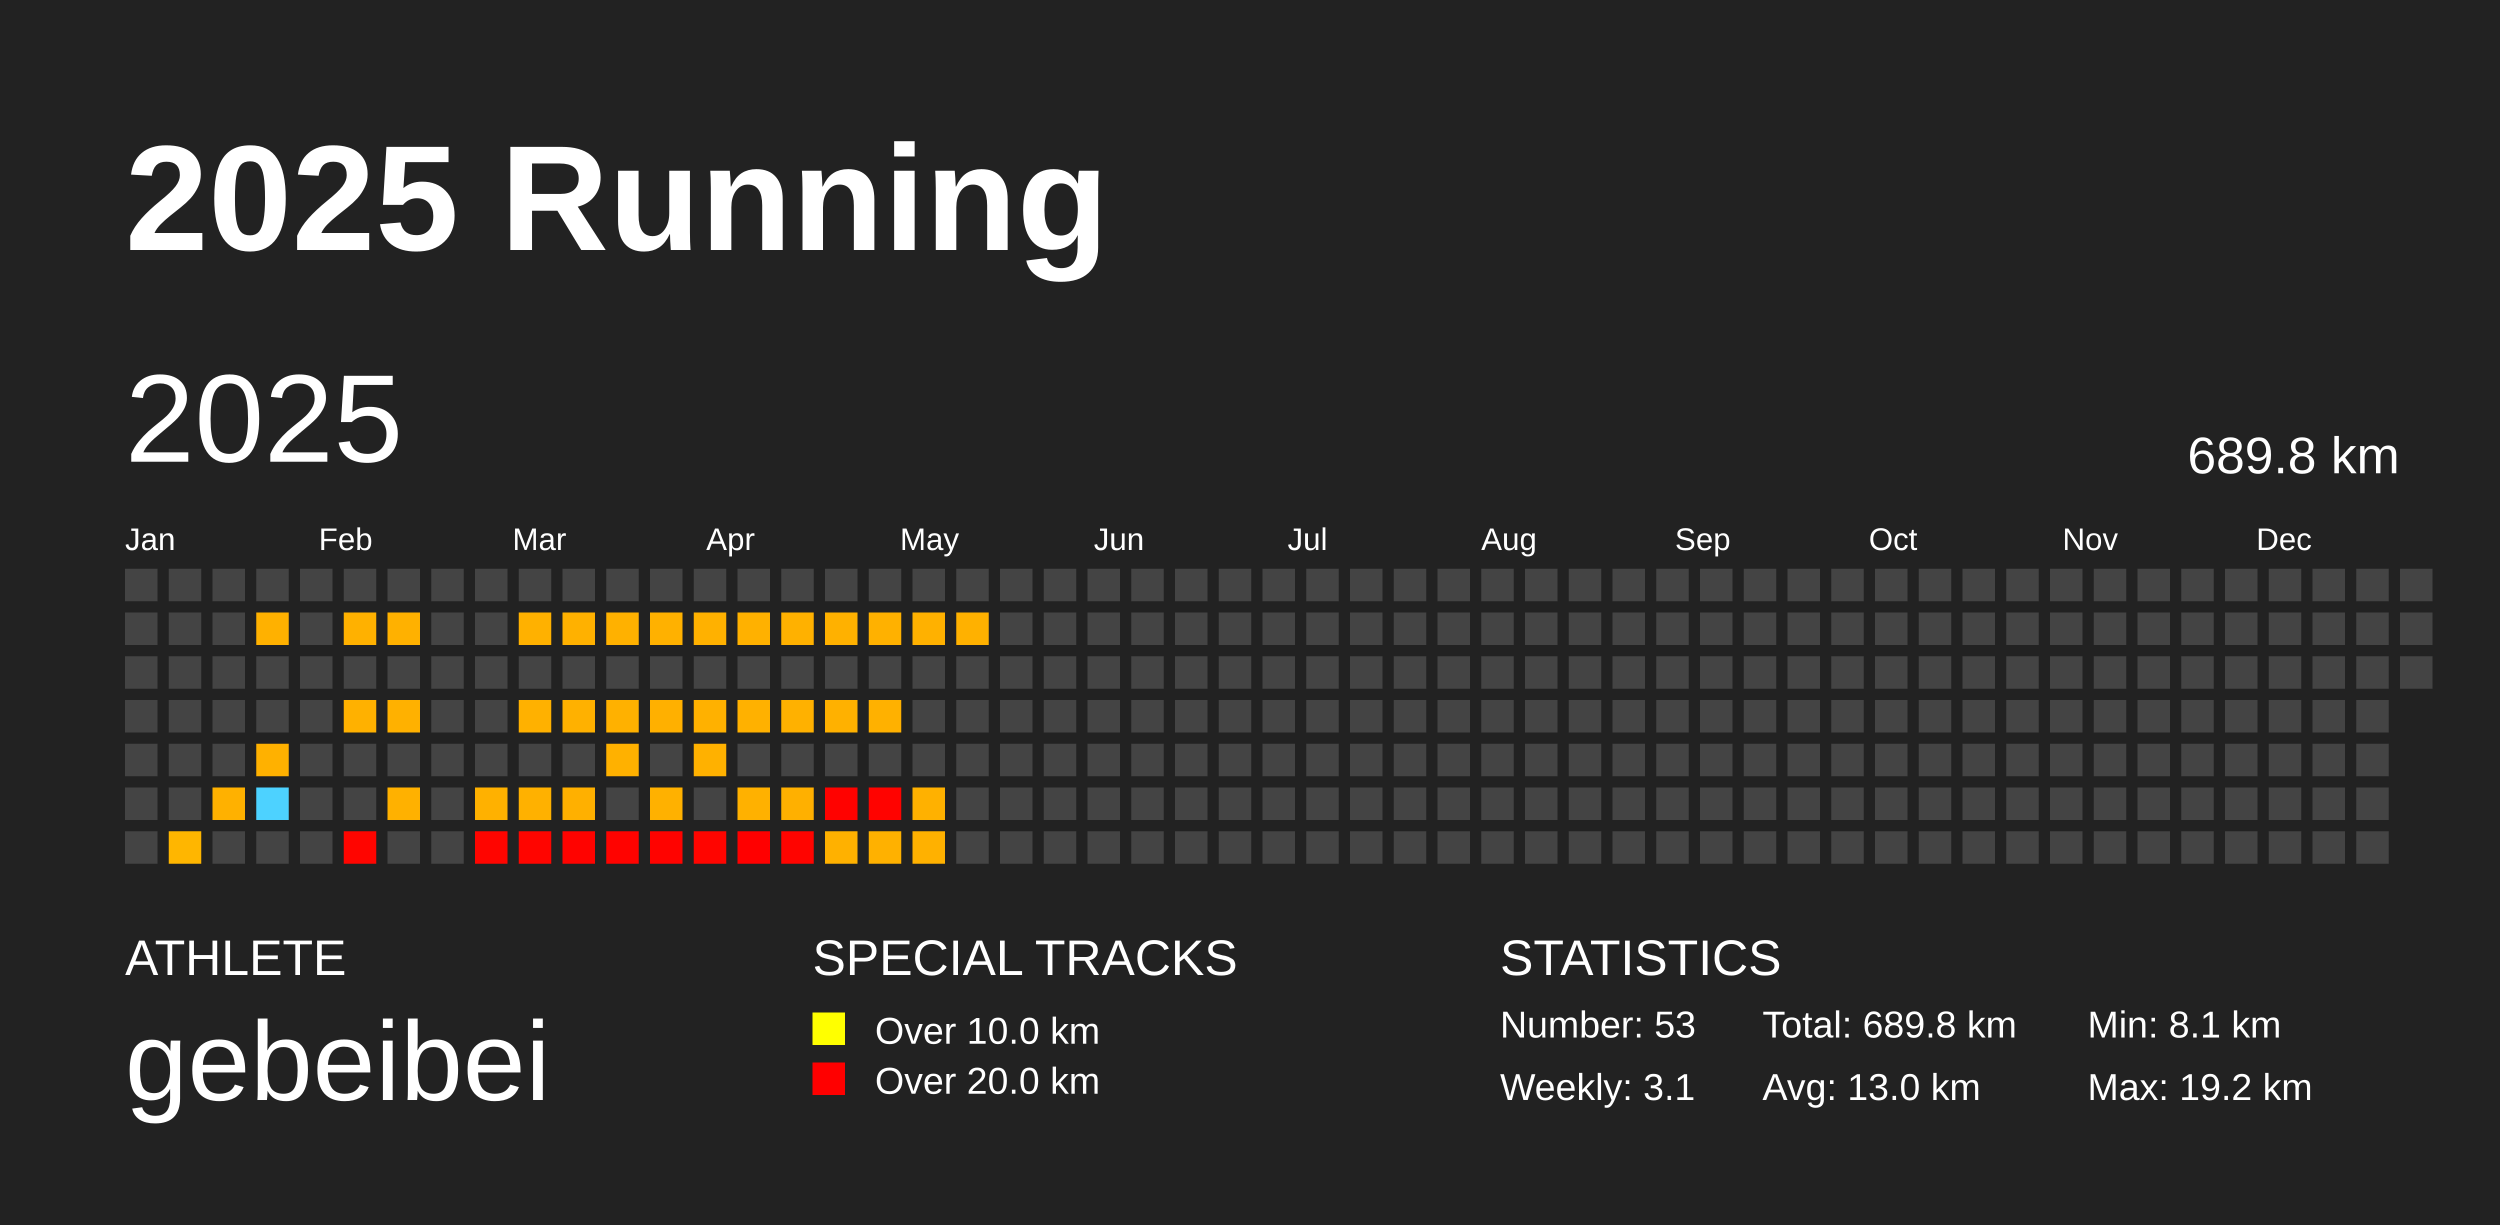
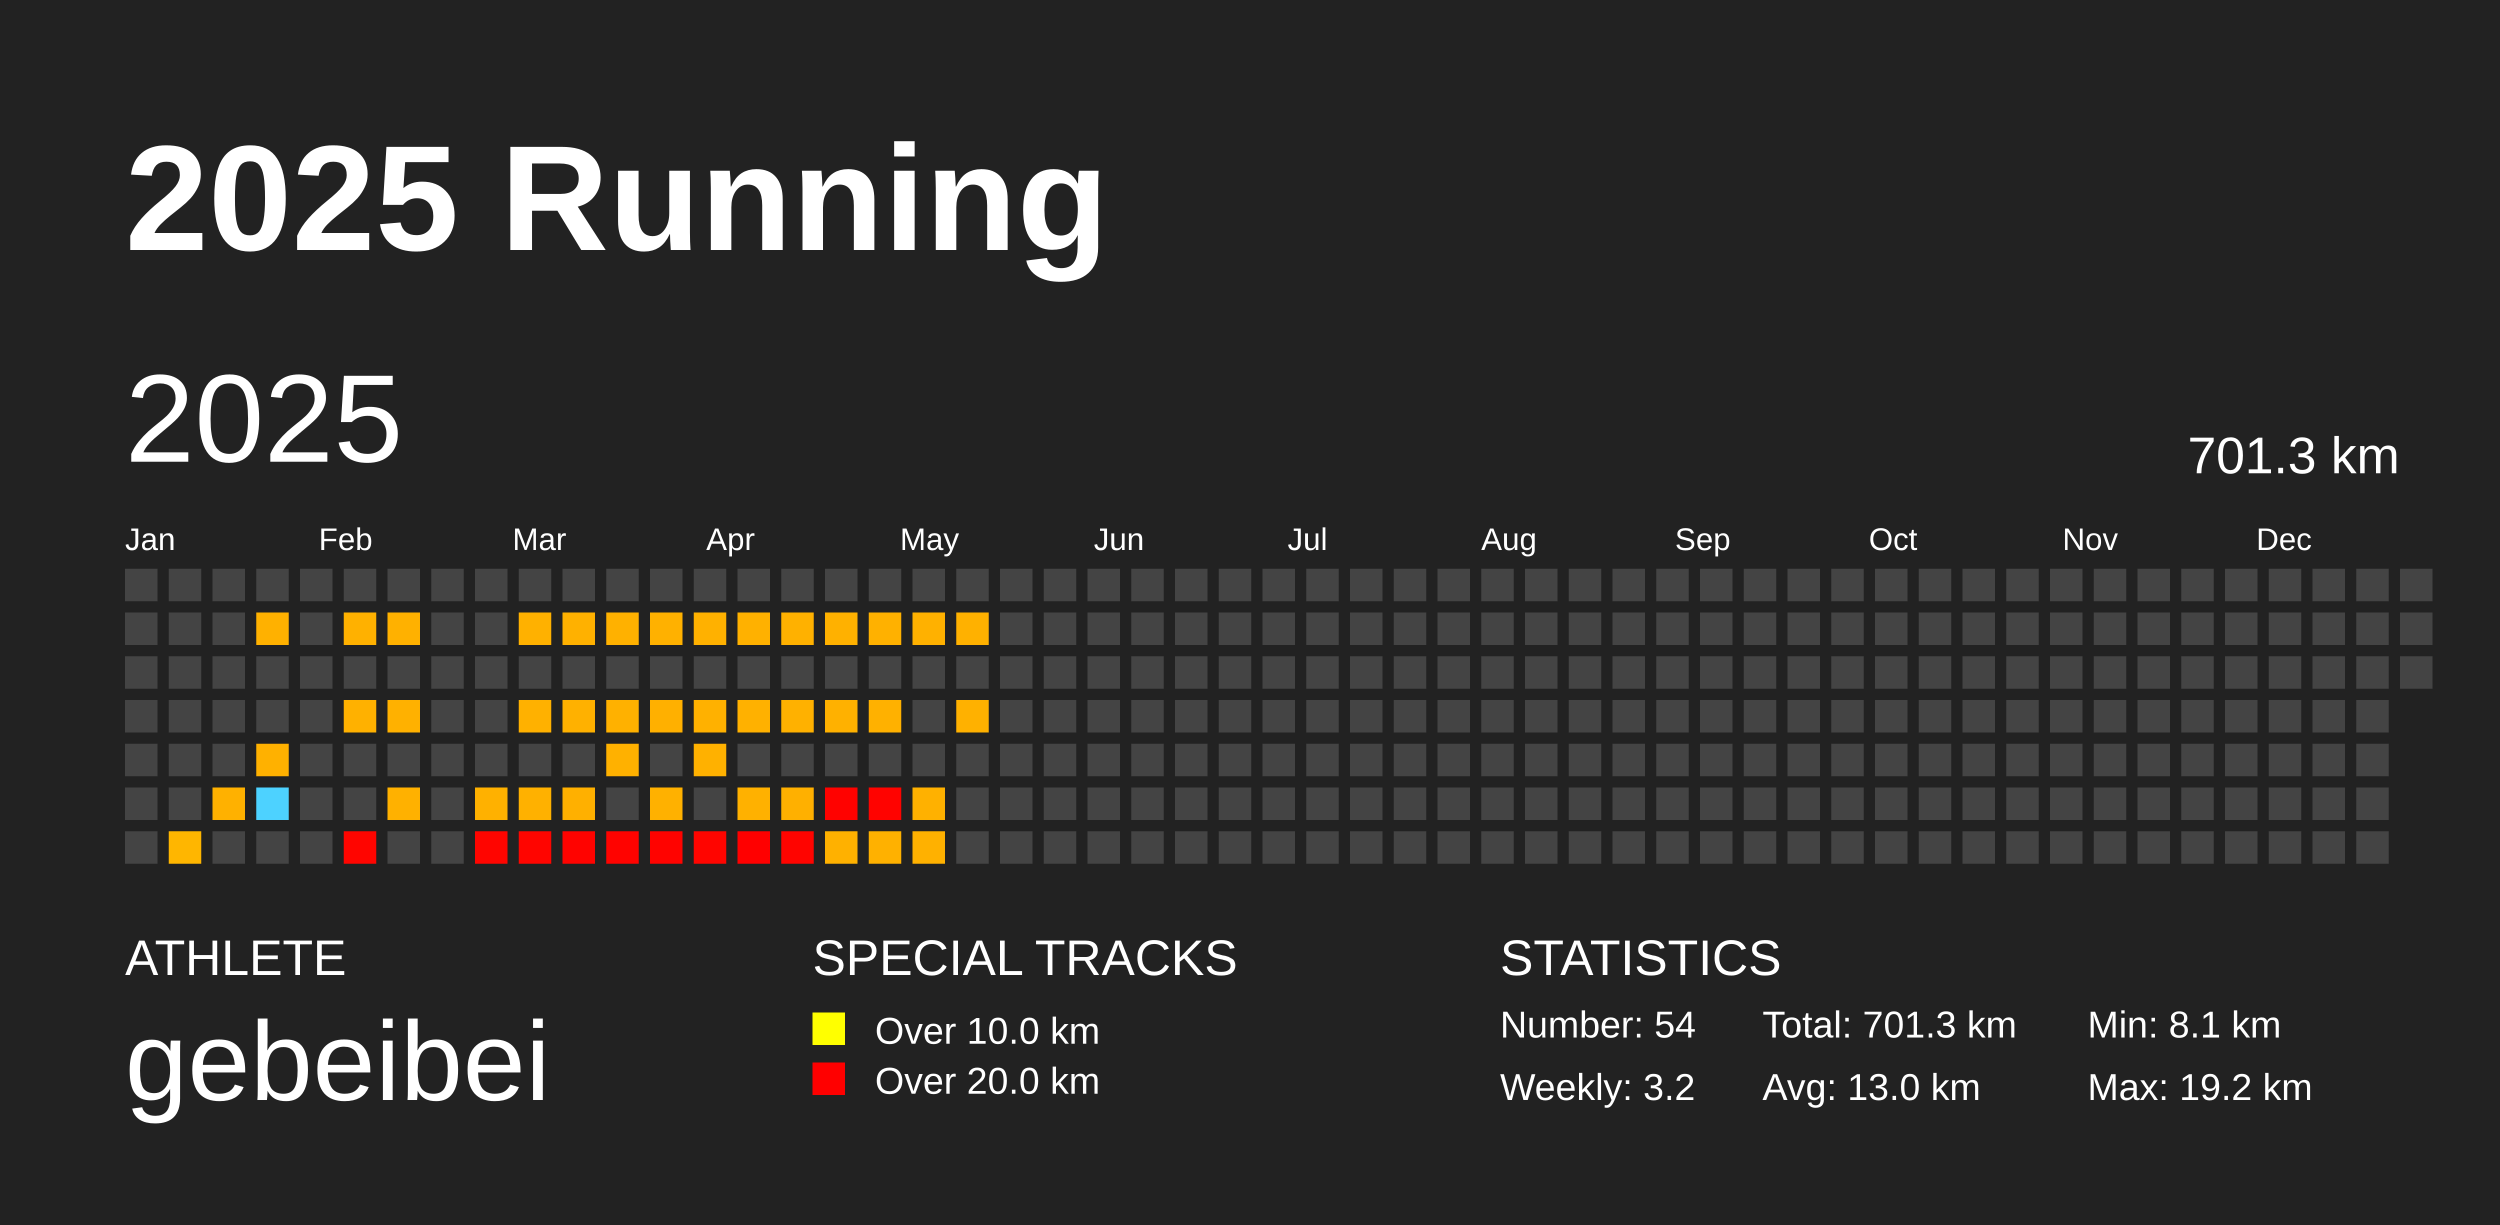
<svg xmlns="http://www.w3.org/2000/svg" baseProfile="full" height="98mm" version="1.1" viewBox="0,0,200,98" width="200mm">
  <defs />
  <rect fill="#222222" height="98" width="200" x="0" y="0" />
  <text fill="#FFFFFF" style="font-size:12px; font-family:Arial; font-weight:bold;" x="10" y="20">2025 Running</text>
  <text fill="#FFFFFF" style="font-size:4px; font-family:Arial" x="10" y="78">ATHLETE</text>
  <text fill="#FFFFFF" style="font-size:9px; font-family:Arial" x="10" y="88">gebeibei</text>
  <text fill="#FFFFFF" style="font-size:4px; font-family:Arial" x="65" y="78">SPECIAL TRACKS</text>
  <rect fill="yellow" height="2.6" width="2.6" x="65" y="81" />
  <text fill="#FFFFFF" style="font-size:3px; font-family:Arial" x="70" y="83.5">Over 10.0 km</text>
  <rect fill="red" height="2.6" width="2.6" x="65" y="85" />
  <text fill="#FFFFFF" style="font-size:3px; font-family:Arial" x="70" y="87.5">Over 20.0 km</text>
  <text fill="#FFFFFF" style="font-size:4px; font-family:Arial" x="120" y="78">STATISTICS</text>
-   <text fill="#FFFFFF" style="font-size:3px; font-family:Arial" x="120" y="83">Number: 53</text>
-   <text fill="#FFFFFF" style="font-size:3px; font-family:Arial" x="120" y="88">Weekly: 3.1</text>
-   <text fill="#FFFFFF" style="font-size:3px; font-family:Arial" x="141" y="83">Total: 689.8 km</text>
+   <text fill="#FFFFFF" style="font-size:3px; font-family:Arial" x="120" y="83">Number: 54</text>
+   <text fill="#FFFFFF" style="font-size:3px; font-family:Arial" x="120" y="88">Weekly: 3.2</text>
+   <text fill="#FFFFFF" style="font-size:3px; font-family:Arial" x="141" y="83">Total: 701.3 km</text>
  <text fill="#FFFFFF" style="font-size:3px; font-family:Arial" x="141" y="88">Avg: 13.0 km</text>
  <text fill="#FFFFFF" style="font-size:3px; font-family:Arial" x="167" y="83">Min: 8.1 km</text>
  <text fill="#FFFFFF" style="font-size:3px; font-family:Arial" x="167" y="88">Max: 19.2 km</text>
  <text dominant-baseline="hanging" fill="#FFFFFF" style="font-size:10.0px; font-family:Arial;" x="10" y="30">2025</text>
-   <text dominant-baseline="hanging" fill="#FFFFFF" style="font-size:4.125px; font-family:Arial;" x="175" y="35">689.8 km</text>
+   <text dominant-baseline="hanging" fill="#FFFFFF" style="font-size:4.125px; font-family:Arial;" x="175" y="35">701.3 km</text>
  <text fill="#FFFFFF" style="font-size:2.5px; font-family:Arial" x="10.0" y="44">Jan</text>
  <text fill="#FFFFFF" style="font-size:2.5px; font-family:Arial" x="25.5" y="44">Feb</text>
  <text fill="#FFFFFF" style="font-size:2.5px; font-family:Arial" x="41.0" y="44">Mar</text>
  <text fill="#FFFFFF" style="font-size:2.5px; font-family:Arial" x="56.5" y="44">Apr</text>
  <text fill="#FFFFFF" style="font-size:2.5px; font-family:Arial" x="72.0" y="44">May</text>
  <text fill="#FFFFFF" style="font-size:2.5px; font-family:Arial" x="87.5" y="44">Jun</text>
  <text fill="#FFFFFF" style="font-size:2.5px; font-family:Arial" x="103.0" y="44">Jul</text>
  <text fill="#FFFFFF" style="font-size:2.5px; font-family:Arial" x="118.5" y="44">Aug</text>
  <text fill="#FFFFFF" style="font-size:2.5px; font-family:Arial" x="134.0" y="44">Sep</text>
  <text fill="#FFFFFF" style="font-size:2.5px; font-family:Arial" x="149.5" y="44">Oct</text>
  <text fill="#FFFFFF" style="font-size:2.5px; font-family:Arial" x="165.0" y="44">Nov</text>
  <text fill="#FFFFFF" style="font-size:2.5px; font-family:Arial" x="180.5" y="44">Dec</text>
  <rect fill="#444444" height="2.6" width="2.6" x="10.0" y="45.5" />
  <rect fill="#444444" height="2.6" width="2.6" x="10.0" y="49.0" />
  <rect fill="#444444" height="2.6" width="2.6" x="10.0" y="52.5" />
  <rect fill="#444444" height="2.6" width="2.6" x="10.0" y="56.0" />
  <rect fill="#444444" height="2.6" width="2.6" x="10.0" y="59.5" />
  <rect fill="#444444" height="2.6" width="2.6" x="10.0" y="63.0" />
  <rect fill="#444444" height="2.6" width="2.6" x="10.0" y="66.5" />
  <rect fill="#444444" height="2.6" width="2.6" x="13.5" y="45.5" />
  <rect fill="#444444" height="2.6" width="2.6" x="13.5" y="49.0" />
  <rect fill="#444444" height="2.6" width="2.6" x="13.5" y="52.5" />
  <rect fill="#444444" height="2.6" width="2.6" x="13.5" y="56.0" />
  <rect fill="#444444" height="2.6" width="2.6" x="13.5" y="59.5" />
  <rect fill="#444444" height="2.6" width="2.6" x="13.5" y="63.0" />
  <rect fill="#ffb600" height="2.6" width="2.6" x="13.5" y="66.5" />
  <rect fill="#444444" height="2.6" width="2.6" x="17.0" y="45.5" />
  <rect fill="#444444" height="2.6" width="2.6" x="17.0" y="49.0" />
  <rect fill="#444444" height="2.6" width="2.6" x="17.0" y="52.5" />
  <rect fill="#444444" height="2.6" width="2.6" x="17.0" y="56.0" />
  <rect fill="#444444" height="2.6" width="2.6" x="17.0" y="59.5" />
  <rect fill="#ffb100" height="2.6" width="2.6" x="17.0" y="63.0" />
  <rect fill="#444444" height="2.6" width="2.6" x="17.0" y="66.5" />
  <rect fill="#444444" height="2.6" width="2.6" x="20.5" y="45.5" />
  <rect fill="#ffb100" height="2.6" width="2.6" x="20.5" y="49.0" />
  <rect fill="#444444" height="2.6" width="2.6" x="20.5" y="52.5" />
  <rect fill="#444444" height="2.6" width="2.6" x="20.5" y="56.0" />
  <rect fill="#ffb100" height="2.6" width="2.6" x="20.5" y="59.5" />
  <rect fill="#4dd2ff" height="2.6" width="2.6" x="20.5" y="63.0" />
  <rect fill="#444444" height="2.6" width="2.6" x="20.5" y="66.5" />
  <rect fill="#444444" height="2.6" width="2.6" x="24.0" y="45.5" />
  <rect fill="#444444" height="2.6" width="2.6" x="24.0" y="49.0" />
  <rect fill="#444444" height="2.6" width="2.6" x="24.0" y="52.5" />
  <rect fill="#444444" height="2.6" width="2.6" x="24.0" y="56.0" />
  <rect fill="#444444" height="2.6" width="2.6" x="24.0" y="59.5" />
  <rect fill="#444444" height="2.6" width="2.6" x="24.0" y="63.0" />
  <rect fill="#444444" height="2.6" width="2.6" x="24.0" y="66.5" />
  <rect fill="#444444" height="2.6" width="2.6" x="27.5" y="45.5" />
  <rect fill="#ffb100" height="2.6" width="2.6" x="27.5" y="49.0" />
  <rect fill="#444444" height="2.6" width="2.6" x="27.5" y="52.5" />
  <rect fill="#ffb100" height="2.6" width="2.6" x="27.5" y="56.0" />
  <rect fill="#444444" height="2.6" width="2.6" x="27.5" y="59.5" />
  <rect fill="#444444" height="2.6" width="2.6" x="27.5" y="63.0" />
  <rect fill="#ff0500" height="2.6" width="2.6" x="27.5" y="66.5" />
  <rect fill="#444444" height="2.6" width="2.6" x="31.0" y="45.5" />
  <rect fill="#ffb100" height="2.6" width="2.6" x="31.0" y="49.0" />
  <rect fill="#444444" height="2.6" width="2.6" x="31.0" y="52.5" />
  <rect fill="#ffb100" height="2.6" width="2.6" x="31.0" y="56.0" />
  <rect fill="#444444" height="2.6" width="2.6" x="31.0" y="59.5" />
  <rect fill="#ffb100" height="2.6" width="2.6" x="31.0" y="63.0" />
  <rect fill="#444444" height="2.6" width="2.6" x="31.0" y="66.5" />
  <rect fill="#444444" height="2.6" width="2.6" x="34.5" y="45.5" />
  <rect fill="#444444" height="2.6" width="2.6" x="34.5" y="49.0" />
  <rect fill="#444444" height="2.6" width="2.6" x="34.5" y="52.5" />
  <rect fill="#444444" height="2.6" width="2.6" x="34.5" y="56.0" />
  <rect fill="#444444" height="2.6" width="2.6" x="34.5" y="59.5" />
  <rect fill="#444444" height="2.6" width="2.6" x="34.5" y="63.0" />
  <rect fill="#444444" height="2.6" width="2.6" x="34.5" y="66.5" />
  <rect fill="#444444" height="2.6" width="2.6" x="38.0" y="45.5" />
  <rect fill="#444444" height="2.6" width="2.6" x="38.0" y="49.0" />
  <rect fill="#444444" height="2.6" width="2.6" x="38.0" y="52.5" />
  <rect fill="#444444" height="2.6" width="2.6" x="38.0" y="56.0" />
  <rect fill="#444444" height="2.6" width="2.6" x="38.0" y="59.5" />
  <rect fill="#ffb100" height="2.6" width="2.6" x="38.0" y="63.0" />
  <rect fill="#ff0500" height="2.6" width="2.6" x="38.0" y="66.5" />
  <rect fill="#444444" height="2.6" width="2.6" x="41.5" y="45.5" />
  <rect fill="#ffb100" height="2.6" width="2.6" x="41.5" y="49.0" />
  <rect fill="#444444" height="2.6" width="2.6" x="41.5" y="52.5" />
  <rect fill="#ffb100" height="2.6" width="2.6" x="41.5" y="56.0" />
  <rect fill="#444444" height="2.6" width="2.6" x="41.5" y="59.5" />
  <rect fill="#ffb100" height="2.6" width="2.6" x="41.5" y="63.0" />
  <rect fill="#ff0500" height="2.6" width="2.6" x="41.5" y="66.5" />
  <rect fill="#444444" height="2.6" width="2.6" x="45.0" y="45.5" />
  <rect fill="#ffb100" height="2.6" width="2.6" x="45.0" y="49.0" />
  <rect fill="#444444" height="2.6" width="2.6" x="45.0" y="52.5" />
  <rect fill="#ffb100" height="2.6" width="2.6" x="45.0" y="56.0" />
  <rect fill="#444444" height="2.6" width="2.6" x="45.0" y="59.5" />
  <rect fill="#ffb000" height="2.6" width="2.6" x="45.0" y="63.0" />
  <rect fill="#ff0300" height="2.6" width="2.6" x="45.0" y="66.5" />
  <rect fill="#444444" height="2.6" width="2.6" x="48.5" y="45.5" />
  <rect fill="#ffb100" height="2.6" width="2.6" x="48.5" y="49.0" />
  <rect fill="#444444" height="2.6" width="2.6" x="48.5" y="52.5" />
  <rect fill="#ffb100" height="2.6" width="2.6" x="48.5" y="56.0" />
  <rect fill="#ffb100" height="2.6" width="2.6" x="48.5" y="59.5" />
  <rect fill="#444444" height="2.6" width="2.6" x="48.5" y="63.0" />
  <rect fill="#ff0300" height="2.6" width="2.6" x="48.5" y="66.5" />
  <rect fill="#444444" height="2.6" width="2.6" x="52.0" y="45.5" />
  <rect fill="#ffb100" height="2.6" width="2.6" x="52.0" y="49.0" />
  <rect fill="#444444" height="2.6" width="2.6" x="52.0" y="52.5" />
  <rect fill="#ffb000" height="2.6" width="2.6" x="52.0" y="56.0" />
  <rect fill="#444444" height="2.6" width="2.6" x="52.0" y="59.5" />
  <rect fill="#ffb100" height="2.6" width="2.6" x="52.0" y="63.0" />
  <rect fill="#ff0300" height="2.6" width="2.6" x="52.0" y="66.5" />
  <rect fill="#444444" height="2.6" width="2.6" x="55.5" y="45.5" />
  <rect fill="#ffb100" height="2.6" width="2.6" x="55.5" y="49.0" />
  <rect fill="#444444" height="2.6" width="2.6" x="55.5" y="52.5" />
  <rect fill="#ffb100" height="2.6" width="2.6" x="55.5" y="56.0" />
  <rect fill="#ffb100" height="2.6" width="2.6" x="55.5" y="59.5" />
  <rect fill="#444444" height="2.6" width="2.6" x="55.5" y="63.0" />
  <rect fill="#ff0500" height="2.6" width="2.6" x="55.5" y="66.5" />
  <rect fill="#444444" height="2.6" width="2.6" x="59.0" y="45.5" />
  <rect fill="#ffb100" height="2.6" width="2.6" x="59.0" y="49.0" />
  <rect fill="#444444" height="2.6" width="2.6" x="59.0" y="52.5" />
  <rect fill="#ffb100" height="2.6" width="2.6" x="59.0" y="56.0" />
  <rect fill="#444444" height="2.6" width="2.6" x="59.0" y="59.5" />
  <rect fill="#ffb100" height="2.6" width="2.6" x="59.0" y="63.0" />
  <rect fill="#ff0000" height="2.6" width="2.6" x="59.0" y="66.5" />
  <rect fill="#444444" height="2.6" width="2.6" x="62.5" y="45.5" />
  <rect fill="#ffb100" height="2.6" width="2.6" x="62.5" y="49.0" />
  <rect fill="#444444" height="2.6" width="2.6" x="62.5" y="52.5" />
  <rect fill="#ffb100" height="2.6" width="2.6" x="62.5" y="56.0" />
  <rect fill="#444444" height="2.6" width="2.6" x="62.5" y="59.5" />
  <rect fill="#ffb000" height="2.6" width="2.6" x="62.5" y="63.0" />
  <rect fill="#ff0400" height="2.6" width="2.6" x="62.5" y="66.5" />
  <rect fill="#444444" height="2.6" width="2.6" x="66.0" y="45.5" />
  <rect fill="#ffb100" height="2.6" width="2.6" x="66.0" y="49.0" />
  <rect fill="#444444" height="2.6" width="2.6" x="66.0" y="52.5" />
  <rect fill="#ffb100" height="2.6" width="2.6" x="66.0" y="56.0" />
  <rect fill="#444444" height="2.6" width="2.6" x="66.0" y="59.5" />
  <rect fill="#ff0200" height="2.6" width="2.6" x="66.0" y="63.0" />
  <rect fill="#ffb100" height="2.6" width="2.6" x="66.0" y="66.5" />
  <rect fill="#444444" height="2.6" width="2.6" x="69.5" y="45.5" />
  <rect fill="#ffb100" height="2.6" width="2.6" x="69.5" y="49.0" />
  <rect fill="#444444" height="2.6" width="2.6" x="69.5" y="52.5" />
  <rect fill="#ffb100" height="2.6" width="2.6" x="69.5" y="56.0" />
  <rect fill="#444444" height="2.6" width="2.6" x="69.5" y="59.5" />
  <rect fill="#ff0300" height="2.6" width="2.6" x="69.5" y="63.0" />
  <rect fill="#ffb100" height="2.6" width="2.6" x="69.5" y="66.5" />
  <rect fill="#444444" height="2.6" width="2.6" x="73.0" y="45.5" />
  <rect fill="#ffb100" height="2.6" width="2.6" x="73.0" y="49.0" />
  <rect fill="#444444" height="2.6" width="2.6" x="73.0" y="52.5" />
  <rect fill="#444444" height="2.6" width="2.6" x="73.0" y="56.0" />
  <rect fill="#444444" height="2.6" width="2.6" x="73.0" y="59.5" />
  <rect fill="#ffb100" height="2.6" width="2.6" x="73.0" y="63.0" />
  <rect fill="#ffb100" height="2.6" width="2.6" x="73.0" y="66.5" />
  <rect fill="#444444" height="2.6" width="2.6" x="76.5" y="45.5" />
  <rect fill="#ffb100" height="2.6" width="2.6" x="76.5" y="49.0" />
  <rect fill="#444444" height="2.6" width="2.6" x="76.5" y="52.5" />
-   <rect fill="#444444" height="2.6" width="2.6" x="76.5" y="56.0" />
+   <rect fill="#ffb100" height="2.6" width="2.6" x="76.5" y="56.0" />
  <rect fill="#444444" height="2.6" width="2.6" x="76.5" y="59.5" />
  <rect fill="#444444" height="2.6" width="2.6" x="76.5" y="63.0" />
  <rect fill="#444444" height="2.6" width="2.6" x="76.5" y="66.5" />
  <rect fill="#444444" height="2.6" width="2.6" x="80.0" y="45.5" />
  <rect fill="#444444" height="2.6" width="2.6" x="80.0" y="49.0" />
  <rect fill="#444444" height="2.6" width="2.6" x="80.0" y="52.5" />
  <rect fill="#444444" height="2.6" width="2.6" x="80.0" y="56.0" />
  <rect fill="#444444" height="2.6" width="2.6" x="80.0" y="59.5" />
  <rect fill="#444444" height="2.6" width="2.6" x="80.0" y="63.0" />
  <rect fill="#444444" height="2.6" width="2.6" x="80.0" y="66.5" />
  <rect fill="#444444" height="2.6" width="2.6" x="83.5" y="45.5" />
  <rect fill="#444444" height="2.6" width="2.6" x="83.5" y="49.0" />
  <rect fill="#444444" height="2.6" width="2.6" x="83.5" y="52.5" />
  <rect fill="#444444" height="2.6" width="2.6" x="83.5" y="56.0" />
  <rect fill="#444444" height="2.6" width="2.6" x="83.5" y="59.5" />
  <rect fill="#444444" height="2.6" width="2.6" x="83.5" y="63.0" />
  <rect fill="#444444" height="2.6" width="2.6" x="83.5" y="66.5" />
  <rect fill="#444444" height="2.6" width="2.6" x="87.0" y="45.5" />
  <rect fill="#444444" height="2.6" width="2.6" x="87.0" y="49.0" />
  <rect fill="#444444" height="2.6" width="2.6" x="87.0" y="52.5" />
  <rect fill="#444444" height="2.6" width="2.6" x="87.0" y="56.0" />
  <rect fill="#444444" height="2.6" width="2.6" x="87.0" y="59.5" />
  <rect fill="#444444" height="2.6" width="2.6" x="87.0" y="63.0" />
  <rect fill="#444444" height="2.6" width="2.6" x="87.0" y="66.5" />
  <rect fill="#444444" height="2.6" width="2.6" x="90.5" y="45.5" />
  <rect fill="#444444" height="2.6" width="2.6" x="90.5" y="49.0" />
  <rect fill="#444444" height="2.6" width="2.6" x="90.5" y="52.5" />
  <rect fill="#444444" height="2.6" width="2.6" x="90.5" y="56.0" />
  <rect fill="#444444" height="2.6" width="2.6" x="90.5" y="59.5" />
  <rect fill="#444444" height="2.6" width="2.6" x="90.5" y="63.0" />
  <rect fill="#444444" height="2.6" width="2.6" x="90.5" y="66.5" />
  <rect fill="#444444" height="2.6" width="2.6" x="94.0" y="45.5" />
  <rect fill="#444444" height="2.6" width="2.6" x="94.0" y="49.0" />
  <rect fill="#444444" height="2.6" width="2.6" x="94.0" y="52.5" />
  <rect fill="#444444" height="2.6" width="2.6" x="94.0" y="56.0" />
  <rect fill="#444444" height="2.6" width="2.6" x="94.0" y="59.5" />
  <rect fill="#444444" height="2.6" width="2.6" x="94.0" y="63.0" />
  <rect fill="#444444" height="2.6" width="2.6" x="94.0" y="66.5" />
  <rect fill="#444444" height="2.6" width="2.6" x="97.5" y="45.5" />
  <rect fill="#444444" height="2.6" width="2.6" x="97.5" y="49.0" />
  <rect fill="#444444" height="2.6" width="2.6" x="97.5" y="52.5" />
  <rect fill="#444444" height="2.6" width="2.6" x="97.5" y="56.0" />
  <rect fill="#444444" height="2.6" width="2.6" x="97.5" y="59.5" />
  <rect fill="#444444" height="2.6" width="2.6" x="97.5" y="63.0" />
  <rect fill="#444444" height="2.6" width="2.6" x="97.5" y="66.5" />
  <rect fill="#444444" height="2.6" width="2.6" x="101.0" y="45.5" />
  <rect fill="#444444" height="2.6" width="2.6" x="101.0" y="49.0" />
  <rect fill="#444444" height="2.6" width="2.6" x="101.0" y="52.5" />
  <rect fill="#444444" height="2.6" width="2.6" x="101.0" y="56.0" />
  <rect fill="#444444" height="2.6" width="2.6" x="101.0" y="59.5" />
  <rect fill="#444444" height="2.6" width="2.6" x="101.0" y="63.0" />
  <rect fill="#444444" height="2.6" width="2.6" x="101.0" y="66.5" />
  <rect fill="#444444" height="2.6" width="2.6" x="104.5" y="45.5" />
  <rect fill="#444444" height="2.6" width="2.6" x="104.5" y="49.0" />
  <rect fill="#444444" height="2.6" width="2.6" x="104.5" y="52.5" />
  <rect fill="#444444" height="2.6" width="2.6" x="104.5" y="56.0" />
  <rect fill="#444444" height="2.6" width="2.6" x="104.5" y="59.5" />
  <rect fill="#444444" height="2.6" width="2.6" x="104.5" y="63.0" />
  <rect fill="#444444" height="2.6" width="2.6" x="104.5" y="66.5" />
  <rect fill="#444444" height="2.6" width="2.6" x="108.0" y="45.5" />
  <rect fill="#444444" height="2.6" width="2.6" x="108.0" y="49.0" />
  <rect fill="#444444" height="2.6" width="2.6" x="108.0" y="52.5" />
  <rect fill="#444444" height="2.6" width="2.6" x="108.0" y="56.0" />
  <rect fill="#444444" height="2.6" width="2.6" x="108.0" y="59.5" />
  <rect fill="#444444" height="2.6" width="2.6" x="108.0" y="63.0" />
  <rect fill="#444444" height="2.6" width="2.6" x="108.0" y="66.5" />
  <rect fill="#444444" height="2.6" width="2.6" x="111.5" y="45.5" />
  <rect fill="#444444" height="2.6" width="2.6" x="111.5" y="49.0" />
  <rect fill="#444444" height="2.6" width="2.6" x="111.5" y="52.5" />
  <rect fill="#444444" height="2.6" width="2.6" x="111.5" y="56.0" />
  <rect fill="#444444" height="2.6" width="2.6" x="111.5" y="59.5" />
  <rect fill="#444444" height="2.6" width="2.6" x="111.5" y="63.0" />
  <rect fill="#444444" height="2.6" width="2.6" x="111.5" y="66.5" />
  <rect fill="#444444" height="2.6" width="2.6" x="115.0" y="45.5" />
  <rect fill="#444444" height="2.6" width="2.6" x="115.0" y="49.0" />
  <rect fill="#444444" height="2.6" width="2.6" x="115.0" y="52.5" />
  <rect fill="#444444" height="2.6" width="2.6" x="115.0" y="56.0" />
  <rect fill="#444444" height="2.6" width="2.6" x="115.0" y="59.5" />
  <rect fill="#444444" height="2.6" width="2.6" x="115.0" y="63.0" />
  <rect fill="#444444" height="2.6" width="2.6" x="115.0" y="66.5" />
  <rect fill="#444444" height="2.6" width="2.6" x="118.5" y="45.5" />
  <rect fill="#444444" height="2.6" width="2.6" x="118.5" y="49.0" />
  <rect fill="#444444" height="2.6" width="2.6" x="118.5" y="52.5" />
  <rect fill="#444444" height="2.6" width="2.6" x="118.5" y="56.0" />
  <rect fill="#444444" height="2.6" width="2.6" x="118.5" y="59.5" />
  <rect fill="#444444" height="2.6" width="2.6" x="118.5" y="63.0" />
  <rect fill="#444444" height="2.6" width="2.6" x="118.5" y="66.5" />
  <rect fill="#444444" height="2.6" width="2.6" x="122.0" y="45.5" />
  <rect fill="#444444" height="2.6" width="2.6" x="122.0" y="49.0" />
  <rect fill="#444444" height="2.6" width="2.6" x="122.0" y="52.5" />
  <rect fill="#444444" height="2.6" width="2.6" x="122.0" y="56.0" />
  <rect fill="#444444" height="2.6" width="2.6" x="122.0" y="59.5" />
  <rect fill="#444444" height="2.6" width="2.6" x="122.0" y="63.0" />
  <rect fill="#444444" height="2.6" width="2.6" x="122.0" y="66.5" />
  <rect fill="#444444" height="2.6" width="2.6" x="125.5" y="45.5" />
  <rect fill="#444444" height="2.6" width="2.6" x="125.5" y="49.0" />
  <rect fill="#444444" height="2.6" width="2.6" x="125.5" y="52.5" />
  <rect fill="#444444" height="2.6" width="2.6" x="125.5" y="56.0" />
  <rect fill="#444444" height="2.6" width="2.6" x="125.5" y="59.5" />
  <rect fill="#444444" height="2.6" width="2.6" x="125.5" y="63.0" />
  <rect fill="#444444" height="2.6" width="2.6" x="125.5" y="66.5" />
  <rect fill="#444444" height="2.6" width="2.6" x="129.0" y="45.5" />
  <rect fill="#444444" height="2.6" width="2.6" x="129.0" y="49.0" />
  <rect fill="#444444" height="2.6" width="2.6" x="129.0" y="52.5" />
  <rect fill="#444444" height="2.6" width="2.6" x="129.0" y="56.0" />
  <rect fill="#444444" height="2.6" width="2.6" x="129.0" y="59.5" />
  <rect fill="#444444" height="2.6" width="2.6" x="129.0" y="63.0" />
  <rect fill="#444444" height="2.6" width="2.6" x="129.0" y="66.5" />
  <rect fill="#444444" height="2.6" width="2.6" x="132.5" y="45.5" />
  <rect fill="#444444" height="2.6" width="2.6" x="132.5" y="49.0" />
  <rect fill="#444444" height="2.6" width="2.6" x="132.5" y="52.5" />
  <rect fill="#444444" height="2.6" width="2.6" x="132.5" y="56.0" />
  <rect fill="#444444" height="2.6" width="2.6" x="132.5" y="59.5" />
  <rect fill="#444444" height="2.6" width="2.6" x="132.5" y="63.0" />
  <rect fill="#444444" height="2.6" width="2.6" x="132.5" y="66.5" />
  <rect fill="#444444" height="2.6" width="2.6" x="136.0" y="45.5" />
  <rect fill="#444444" height="2.6" width="2.6" x="136.0" y="49.0" />
  <rect fill="#444444" height="2.6" width="2.6" x="136.0" y="52.5" />
  <rect fill="#444444" height="2.6" width="2.6" x="136.0" y="56.0" />
  <rect fill="#444444" height="2.6" width="2.6" x="136.0" y="59.5" />
  <rect fill="#444444" height="2.6" width="2.6" x="136.0" y="63.0" />
  <rect fill="#444444" height="2.6" width="2.6" x="136.0" y="66.5" />
  <rect fill="#444444" height="2.6" width="2.6" x="139.5" y="45.5" />
  <rect fill="#444444" height="2.6" width="2.6" x="139.5" y="49.0" />
  <rect fill="#444444" height="2.6" width="2.6" x="139.5" y="52.5" />
  <rect fill="#444444" height="2.6" width="2.6" x="139.5" y="56.0" />
  <rect fill="#444444" height="2.6" width="2.6" x="139.5" y="59.5" />
  <rect fill="#444444" height="2.6" width="2.6" x="139.5" y="63.0" />
  <rect fill="#444444" height="2.6" width="2.6" x="139.5" y="66.5" />
  <rect fill="#444444" height="2.6" width="2.6" x="143.0" y="45.5" />
  <rect fill="#444444" height="2.6" width="2.6" x="143.0" y="49.0" />
  <rect fill="#444444" height="2.6" width="2.6" x="143.0" y="52.5" />
  <rect fill="#444444" height="2.6" width="2.6" x="143.0" y="56.0" />
  <rect fill="#444444" height="2.6" width="2.6" x="143.0" y="59.5" />
  <rect fill="#444444" height="2.6" width="2.6" x="143.0" y="63.0" />
  <rect fill="#444444" height="2.6" width="2.6" x="143.0" y="66.5" />
  <rect fill="#444444" height="2.6" width="2.6" x="146.5" y="45.5" />
  <rect fill="#444444" height="2.6" width="2.6" x="146.5" y="49.0" />
  <rect fill="#444444" height="2.6" width="2.6" x="146.5" y="52.5" />
  <rect fill="#444444" height="2.6" width="2.6" x="146.5" y="56.0" />
  <rect fill="#444444" height="2.6" width="2.6" x="146.5" y="59.5" />
  <rect fill="#444444" height="2.6" width="2.6" x="146.5" y="63.0" />
  <rect fill="#444444" height="2.6" width="2.6" x="146.5" y="66.5" />
  <rect fill="#444444" height="2.6" width="2.6" x="150.0" y="45.5" />
  <rect fill="#444444" height="2.6" width="2.6" x="150.0" y="49.0" />
  <rect fill="#444444" height="2.6" width="2.6" x="150.0" y="52.5" />
  <rect fill="#444444" height="2.6" width="2.6" x="150.0" y="56.0" />
  <rect fill="#444444" height="2.6" width="2.6" x="150.0" y="59.5" />
  <rect fill="#444444" height="2.6" width="2.6" x="150.0" y="63.0" />
  <rect fill="#444444" height="2.6" width="2.6" x="150.0" y="66.5" />
  <rect fill="#444444" height="2.6" width="2.6" x="153.5" y="45.5" />
  <rect fill="#444444" height="2.6" width="2.6" x="153.5" y="49.0" />
  <rect fill="#444444" height="2.6" width="2.6" x="153.5" y="52.5" />
  <rect fill="#444444" height="2.6" width="2.6" x="153.5" y="56.0" />
  <rect fill="#444444" height="2.6" width="2.6" x="153.5" y="59.5" />
  <rect fill="#444444" height="2.6" width="2.6" x="153.5" y="63.0" />
  <rect fill="#444444" height="2.6" width="2.6" x="153.5" y="66.5" />
  <rect fill="#444444" height="2.6" width="2.6" x="157.0" y="45.5" />
  <rect fill="#444444" height="2.6" width="2.6" x="157.0" y="49.0" />
  <rect fill="#444444" height="2.6" width="2.6" x="157.0" y="52.5" />
  <rect fill="#444444" height="2.6" width="2.6" x="157.0" y="56.0" />
  <rect fill="#444444" height="2.6" width="2.6" x="157.0" y="59.5" />
  <rect fill="#444444" height="2.6" width="2.6" x="157.0" y="63.0" />
  <rect fill="#444444" height="2.6" width="2.6" x="157.0" y="66.5" />
  <rect fill="#444444" height="2.6" width="2.6" x="160.5" y="45.5" />
  <rect fill="#444444" height="2.6" width="2.6" x="160.5" y="49.0" />
  <rect fill="#444444" height="2.6" width="2.6" x="160.5" y="52.5" />
  <rect fill="#444444" height="2.6" width="2.6" x="160.5" y="56.0" />
  <rect fill="#444444" height="2.6" width="2.6" x="160.5" y="59.5" />
  <rect fill="#444444" height="2.6" width="2.6" x="160.5" y="63.0" />
  <rect fill="#444444" height="2.6" width="2.6" x="160.5" y="66.5" />
  <rect fill="#444444" height="2.6" width="2.6" x="164.0" y="45.5" />
  <rect fill="#444444" height="2.6" width="2.6" x="164.0" y="49.0" />
  <rect fill="#444444" height="2.6" width="2.6" x="164.0" y="52.5" />
  <rect fill="#444444" height="2.6" width="2.6" x="164.0" y="56.0" />
  <rect fill="#444444" height="2.6" width="2.6" x="164.0" y="59.5" />
  <rect fill="#444444" height="2.6" width="2.6" x="164.0" y="63.0" />
  <rect fill="#444444" height="2.6" width="2.6" x="164.0" y="66.5" />
  <rect fill="#444444" height="2.6" width="2.6" x="167.5" y="45.5" />
  <rect fill="#444444" height="2.6" width="2.6" x="167.5" y="49.0" />
  <rect fill="#444444" height="2.6" width="2.6" x="167.5" y="52.5" />
  <rect fill="#444444" height="2.6" width="2.6" x="167.5" y="56.0" />
  <rect fill="#444444" height="2.6" width="2.6" x="167.5" y="59.5" />
  <rect fill="#444444" height="2.6" width="2.6" x="167.5" y="63.0" />
  <rect fill="#444444" height="2.6" width="2.6" x="167.5" y="66.5" />
  <rect fill="#444444" height="2.6" width="2.6" x="171.0" y="45.5" />
  <rect fill="#444444" height="2.6" width="2.6" x="171.0" y="49.0" />
  <rect fill="#444444" height="2.6" width="2.6" x="171.0" y="52.5" />
  <rect fill="#444444" height="2.6" width="2.6" x="171.0" y="56.0" />
  <rect fill="#444444" height="2.6" width="2.6" x="171.0" y="59.5" />
  <rect fill="#444444" height="2.6" width="2.6" x="171.0" y="63.0" />
  <rect fill="#444444" height="2.6" width="2.6" x="171.0" y="66.5" />
  <rect fill="#444444" height="2.6" width="2.6" x="174.5" y="45.5" />
  <rect fill="#444444" height="2.6" width="2.6" x="174.5" y="49.0" />
  <rect fill="#444444" height="2.6" width="2.6" x="174.5" y="52.5" />
  <rect fill="#444444" height="2.6" width="2.6" x="174.5" y="56.0" />
  <rect fill="#444444" height="2.6" width="2.6" x="174.5" y="59.5" />
  <rect fill="#444444" height="2.6" width="2.6" x="174.5" y="63.0" />
  <rect fill="#444444" height="2.6" width="2.6" x="174.5" y="66.5" />
  <rect fill="#444444" height="2.6" width="2.6" x="178.0" y="45.5" />
  <rect fill="#444444" height="2.6" width="2.6" x="178.0" y="49.0" />
  <rect fill="#444444" height="2.6" width="2.6" x="178.0" y="52.5" />
  <rect fill="#444444" height="2.6" width="2.6" x="178.0" y="56.0" />
  <rect fill="#444444" height="2.6" width="2.6" x="178.0" y="59.5" />
  <rect fill="#444444" height="2.6" width="2.6" x="178.0" y="63.0" />
  <rect fill="#444444" height="2.6" width="2.6" x="178.0" y="66.5" />
  <rect fill="#444444" height="2.6" width="2.6" x="181.5" y="45.5" />
  <rect fill="#444444" height="2.6" width="2.6" x="181.5" y="49.0" />
  <rect fill="#444444" height="2.6" width="2.6" x="181.5" y="52.5" />
  <rect fill="#444444" height="2.6" width="2.6" x="181.5" y="56.0" />
  <rect fill="#444444" height="2.6" width="2.6" x="181.5" y="59.5" />
  <rect fill="#444444" height="2.6" width="2.6" x="181.5" y="63.0" />
  <rect fill="#444444" height="2.6" width="2.6" x="181.5" y="66.5" />
  <rect fill="#444444" height="2.6" width="2.6" x="185.0" y="45.5" />
  <rect fill="#444444" height="2.6" width="2.6" x="185.0" y="49.0" />
  <rect fill="#444444" height="2.6" width="2.6" x="185.0" y="52.5" />
  <rect fill="#444444" height="2.6" width="2.6" x="185.0" y="56.0" />
  <rect fill="#444444" height="2.6" width="2.6" x="185.0" y="59.5" />
  <rect fill="#444444" height="2.6" width="2.6" x="185.0" y="63.0" />
  <rect fill="#444444" height="2.6" width="2.6" x="185.0" y="66.5" />
  <rect fill="#444444" height="2.6" width="2.6" x="188.5" y="45.5" />
  <rect fill="#444444" height="2.6" width="2.6" x="188.5" y="49.0" />
  <rect fill="#444444" height="2.6" width="2.6" x="188.5" y="52.5" />
  <rect fill="#444444" height="2.6" width="2.6" x="188.5" y="56.0" />
  <rect fill="#444444" height="2.6" width="2.6" x="188.5" y="59.5" />
  <rect fill="#444444" height="2.6" width="2.6" x="188.5" y="63.0" />
  <rect fill="#444444" height="2.6" width="2.6" x="188.5" y="66.5" />
  <rect fill="#444444" height="2.6" width="2.6" x="192.0" y="45.5" />
  <rect fill="#444444" height="2.6" width="2.6" x="192.0" y="49.0" />
  <rect fill="#444444" height="2.6" width="2.6" x="192.0" y="52.5" />
</svg>
